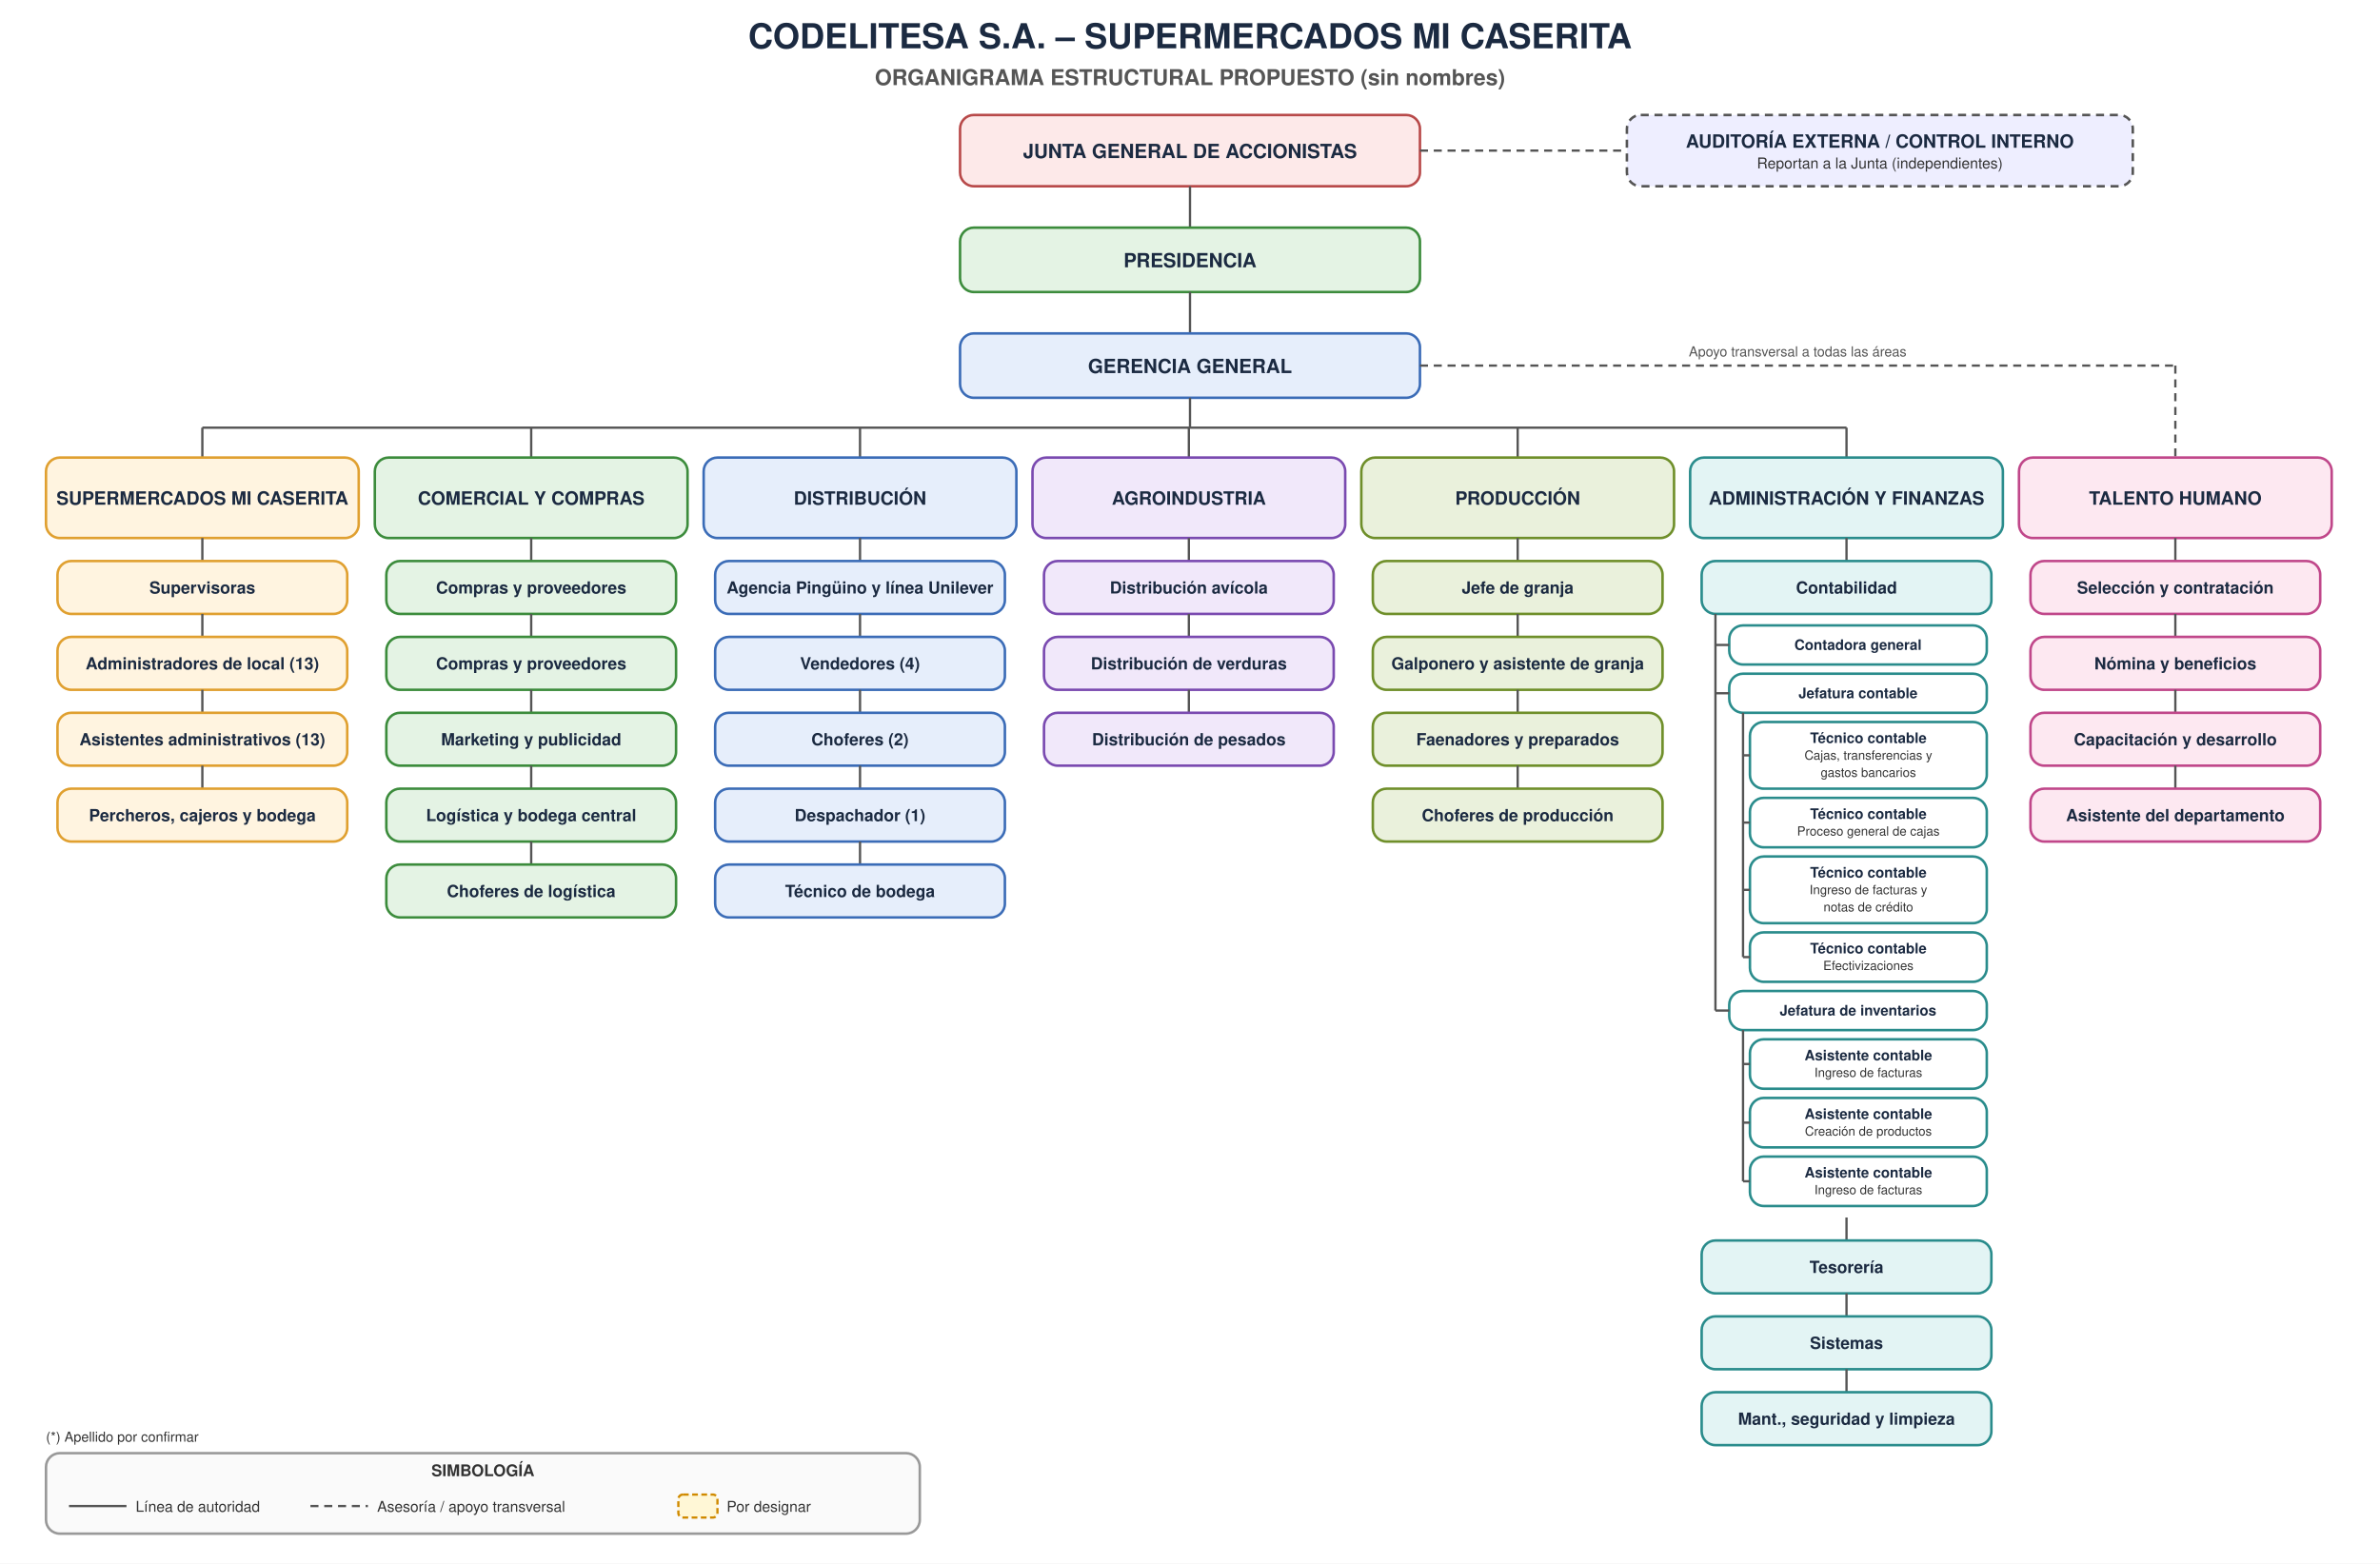
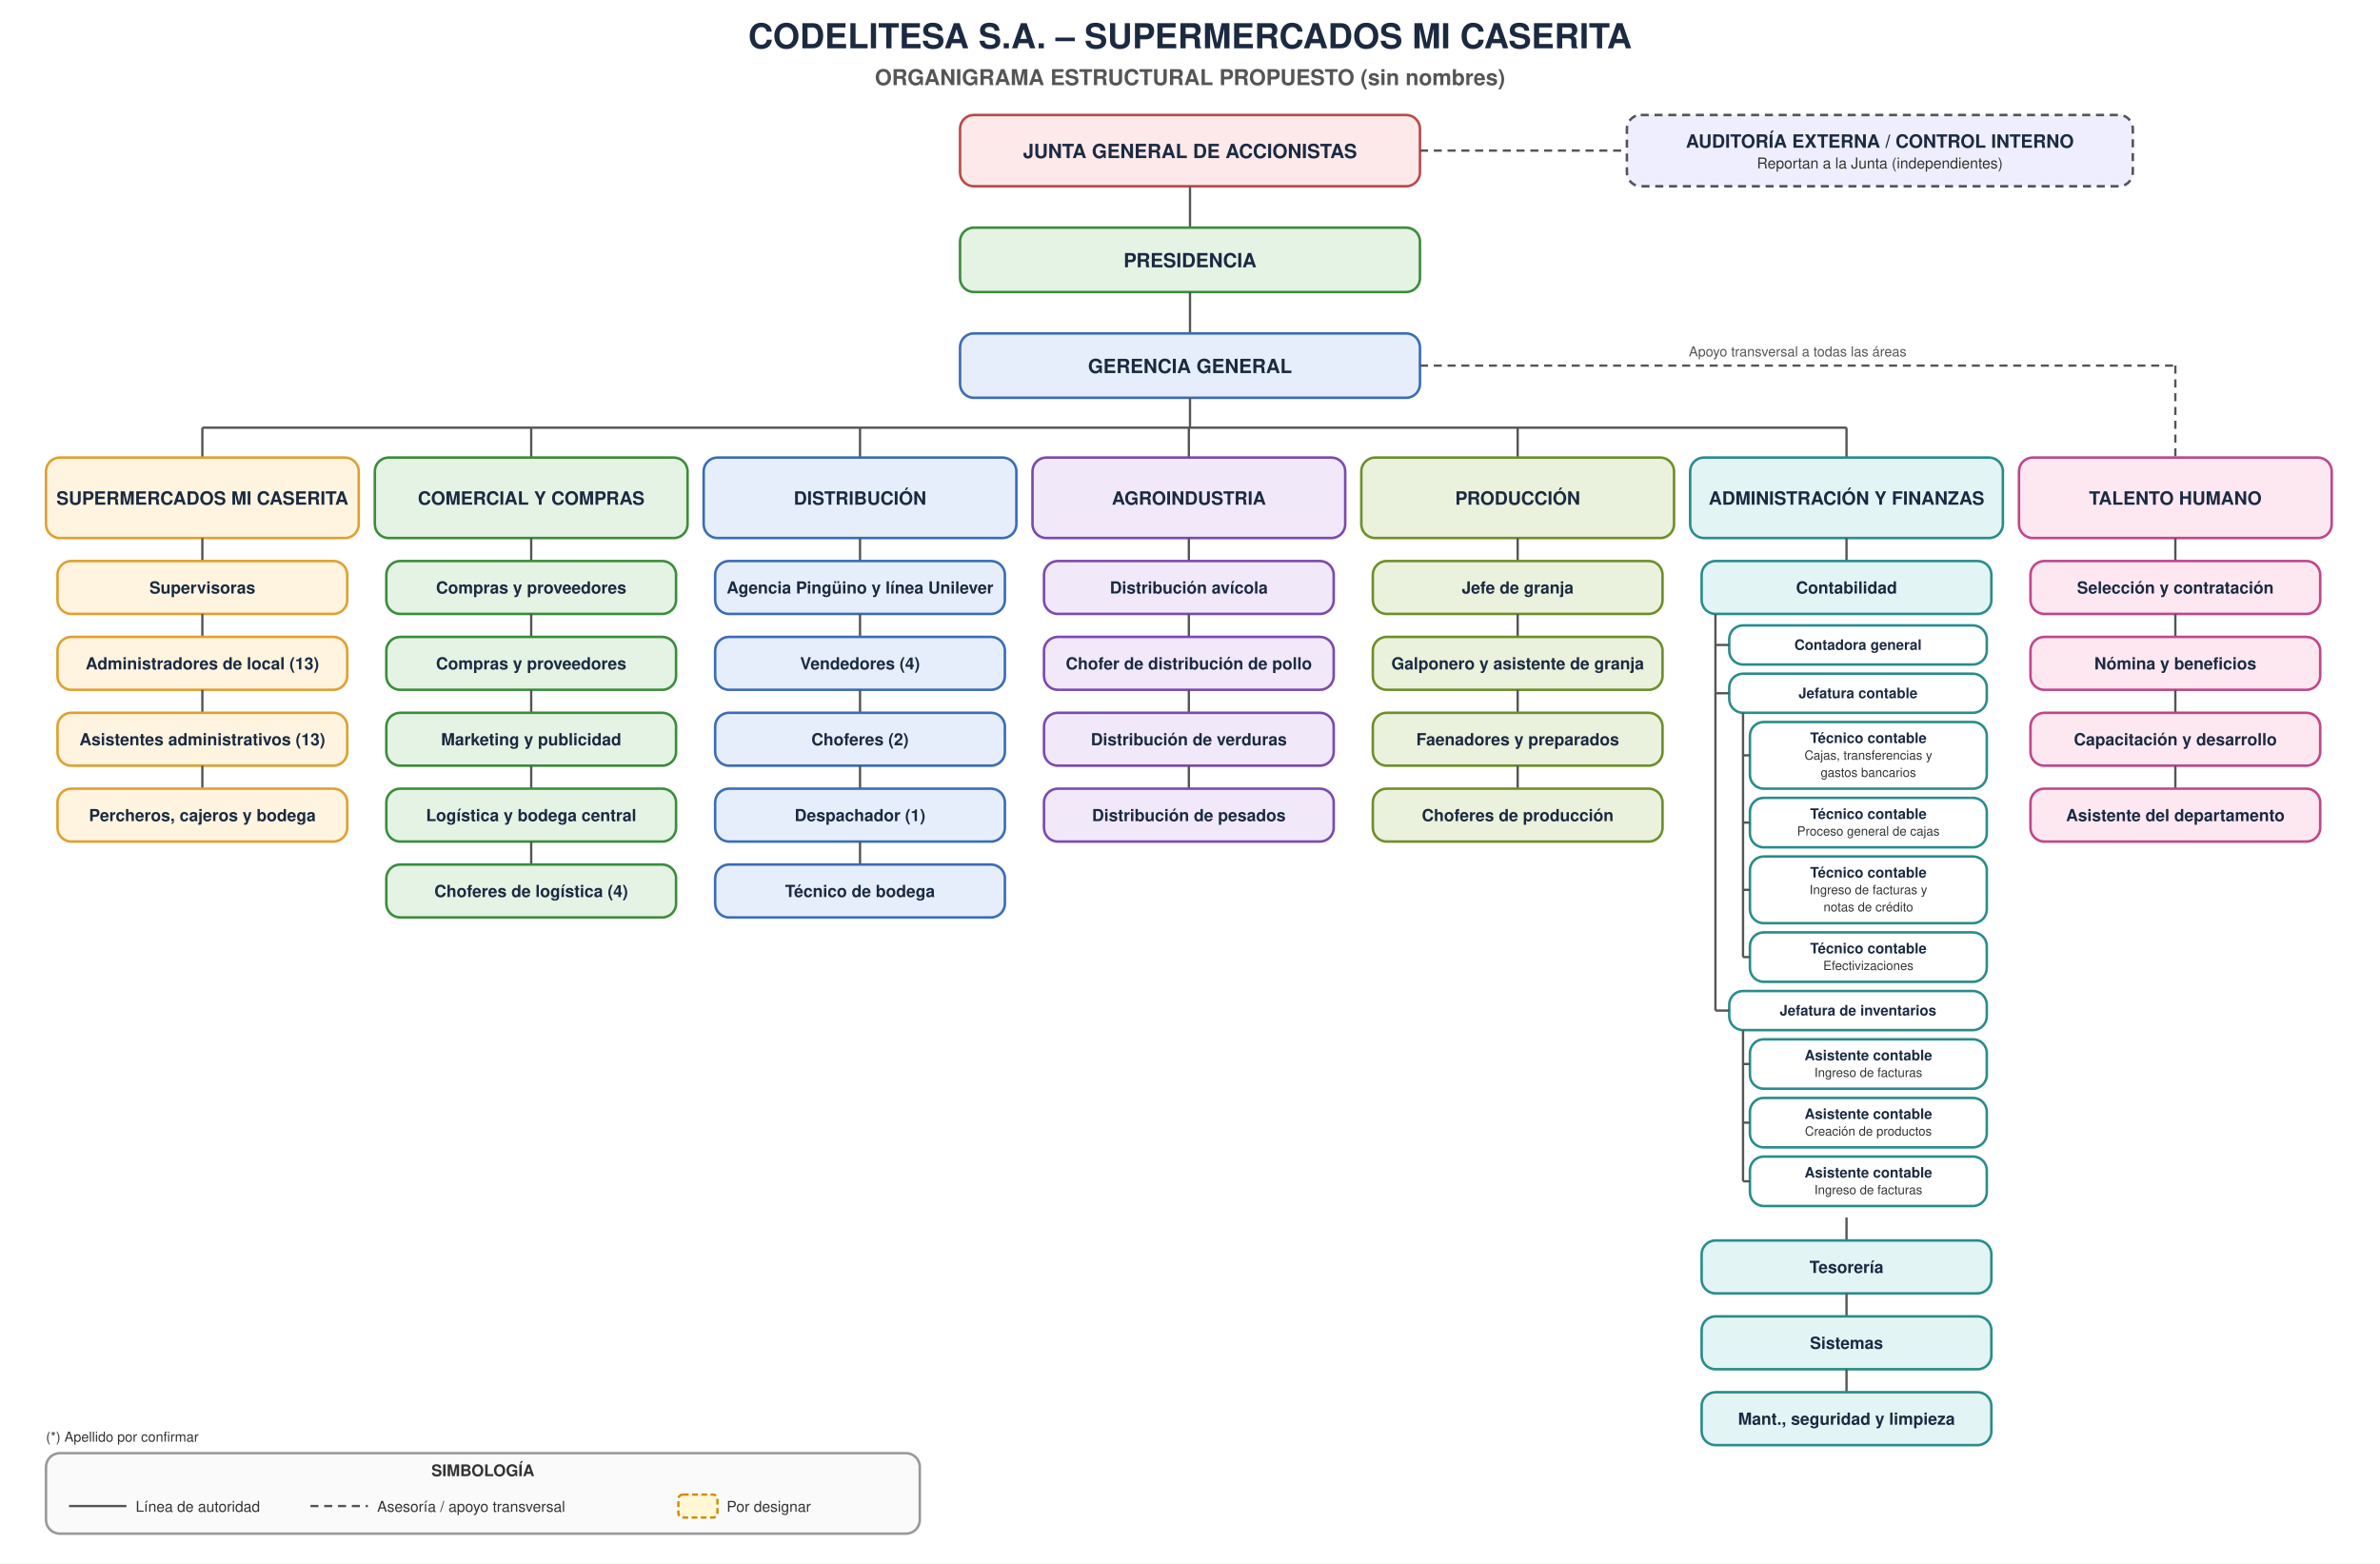
<svg xmlns="http://www.w3.org/2000/svg" width="2070" height="1360" viewBox="0 0 2070 1360" font-family="Helvetica,Arial,sans-serif">
  <rect width="100%" height="100%" fill="#fff" />
  <text x="1035.0" y="42" text-anchor="middle" font-size="30" font-weight="700" fill="#1b2a41">CODELITESA S.A. – SUPERMERCADOS MI CASERITA</text>
  <text x="1035.0" y="74" text-anchor="middle" font-size="19" font-weight="600" fill="#555">ORGANIGRAMA ESTRUCTURAL PROPUESTO (sin nombres)</text>
  <rect x="835.0" y="100" width="400" height="62" rx="12" fill="#fde9e9" stroke="#b84a4a" stroke-width="2.2" />
  <text x="1035.0" y="137.5" text-anchor="middle" font-weight="700" font-size="17" fill="#1b2a41">JUNTA GENERAL DE ACCIONISTAS</text>
  <rect x="1415.0" y="100" width="440" height="62" rx="12" fill="#eef" stroke="#555" stroke-width="2.2" stroke-dasharray="7 5" />
  <text x="1635.0" y="128.5" text-anchor="middle" font-weight="700" font-size="16" fill="#1b2a41">AUDITORÍA EXTERNA / CONTROL INTERNO</text>
  <text x="1635.0" y="146.5" text-anchor="middle" font-size="13" fill="#333" font-weight="400">Reportan a la Junta (independientes)</text>
  <path d="M1235.0,131 L1415.0,131" stroke="#555" stroke-width="2" fill="none" stroke-dasharray="7 5" />
  <path d="M1035.0,162 L1035.0,198" stroke="#555" stroke-width="2" fill="none" />
  <rect x="835.0" y="198" width="400" height="56" rx="12" fill="#e4f3e4" stroke="#3c8c3c" stroke-width="2.2" />
  <text x="1035.0" y="232.5" text-anchor="middle" font-weight="700" font-size="17" fill="#1b2a41">PRESIDENCIA</text>
  <path d="M1035.0,254 L1035.0,290" stroke="#555" stroke-width="2" fill="none" />
  <rect x="835.0" y="290" width="400" height="56" rx="12" fill="#e6eefb" stroke="#3b6cb7" stroke-width="2.2" />
  <text x="1035.0" y="324.5" text-anchor="middle" font-weight="700" font-size="17" fill="#1b2a41">GERENCIA GENERAL</text>
  <path d="M1035.0,346 L1035.0,372" stroke="#555" stroke-width="2" fill="none" />
  <path d="M176.0,372 L176.0,398" stroke="#555" stroke-width="2" fill="none" />
  <rect x="40" y="398" width="272" height="70" rx="12" fill="#fff4e0" stroke="#e0a030" stroke-width="2.2" />
  <text x="176.0" y="439.0" text-anchor="middle" font-weight="700" font-size="16" fill="#1b2a41">SUPERMERCADOS MI CASERITA</text>
  <path d="M176.0,468 L176.0,488" stroke="#555" stroke-width="2" fill="none" />
  <rect x="50" y="488" width="252" height="46" rx="12" fill="#fff4e0" stroke="#e0a030" stroke-width="2.2" />
  <text x="176.0" y="516.25" text-anchor="middle" font-weight="700" font-size="14.5" fill="#1b2a41">Supervisoras</text>
  <path d="M176.0,534 L176.0,554" stroke="#555" stroke-width="2" fill="none" />
  <rect x="50" y="554" width="252" height="46" rx="12" fill="#fff4e0" stroke="#e0a030" stroke-width="2.2" />
  <text x="176.0" y="582.25" text-anchor="middle" font-weight="700" font-size="14.5" fill="#1b2a41">Administradores de local (13)</text>
  <path d="M176.0,600 L176.0,620" stroke="#555" stroke-width="2" fill="none" />
  <rect x="50" y="620" width="252" height="46" rx="12" fill="#fff4e0" stroke="#e0a030" stroke-width="2.2" />
  <text x="176.0" y="648.25" text-anchor="middle" font-weight="700" font-size="14.5" fill="#1b2a41">Asistentes administrativos (13)</text>
  <path d="M176.0,666 L176.0,686" stroke="#555" stroke-width="2" fill="none" />
  <rect x="50" y="686" width="252" height="46" rx="12" fill="#fff4e0" stroke="#e0a030" stroke-width="2.2" />
  <text x="176.0" y="714.25" text-anchor="middle" font-weight="700" font-size="14.5" fill="#1b2a41">Percheros, cajeros y bodega</text>
  <path d="M462.0,372 L462.0,398" stroke="#555" stroke-width="2" fill="none" />
  <rect x="326" y="398" width="272" height="70" rx="12" fill="#e4f3e4" stroke="#3c8c3c" stroke-width="2.2" />
  <text x="462.0" y="439.0" text-anchor="middle" font-weight="700" font-size="16" fill="#1b2a41">COMERCIAL Y COMPRAS</text>
  <path d="M462.0,468 L462.0,488" stroke="#555" stroke-width="2" fill="none" />
  <rect x="336" y="488" width="252" height="46" rx="12" fill="#e4f3e4" stroke="#3c8c3c" stroke-width="2.2" />
  <text x="462.0" y="516.25" text-anchor="middle" font-weight="700" font-size="14.5" fill="#1b2a41">Compras y proveedores</text>
  <path d="M462.0,534 L462.0,554" stroke="#555" stroke-width="2" fill="none" />
  <rect x="336" y="554" width="252" height="46" rx="12" fill="#e4f3e4" stroke="#3c8c3c" stroke-width="2.2" />
  <text x="462.0" y="582.25" text-anchor="middle" font-weight="700" font-size="14.5" fill="#1b2a41">Compras y proveedores</text>
  <path d="M462.0,600 L462.0,620" stroke="#555" stroke-width="2" fill="none" />
  <rect x="336" y="620" width="252" height="46" rx="12" fill="#e4f3e4" stroke="#3c8c3c" stroke-width="2.2" />
  <text x="462.0" y="648.25" text-anchor="middle" font-weight="700" font-size="14.5" fill="#1b2a41">Marketing y publicidad</text>
  <path d="M462.0,666 L462.0,686" stroke="#555" stroke-width="2" fill="none" />
  <rect x="336" y="686" width="252" height="46" rx="12" fill="#e4f3e4" stroke="#3c8c3c" stroke-width="2.2" />
  <text x="462.0" y="714.25" text-anchor="middle" font-weight="700" font-size="14.5" fill="#1b2a41">Logística y bodega central</text>
  <path d="M462.0,732 L462.0,752" stroke="#555" stroke-width="2" fill="none" />
  <rect x="336" y="752" width="252" height="46" rx="12" fill="#e4f3e4" stroke="#3c8c3c" stroke-width="2.2" />
-   <text x="462.0" y="780.25" text-anchor="middle" font-weight="700" font-size="14.5" fill="#1b2a41">Choferes de logística</text>
+   <text x="462.0" y="780.25" text-anchor="middle" font-weight="700" font-size="14.5" fill="#1b2a41">Choferes de logística (4)</text>
  <path d="M748.0,372 L748.0,398" stroke="#555" stroke-width="2" fill="none" />
  <rect x="612" y="398" width="272" height="70" rx="12" fill="#e6eefb" stroke="#3b6cb7" stroke-width="2.2" />
  <text x="748.0" y="439.0" text-anchor="middle" font-weight="700" font-size="16" fill="#1b2a41">DISTRIBUCIÓN</text>
  <path d="M748.0,468 L748.0,488" stroke="#555" stroke-width="2" fill="none" />
  <rect x="622" y="488" width="252" height="46" rx="12" fill="#e6eefb" stroke="#3b6cb7" stroke-width="2.2" />
  <text x="748.0" y="516.25" text-anchor="middle" font-weight="700" font-size="14.5" fill="#1b2a41">Agencia Pingüino y línea Unilever</text>
  <path d="M748.0,534 L748.0,554" stroke="#555" stroke-width="2" fill="none" />
  <rect x="622" y="554" width="252" height="46" rx="12" fill="#e6eefb" stroke="#3b6cb7" stroke-width="2.2" />
  <text x="748.0" y="582.25" text-anchor="middle" font-weight="700" font-size="14.5" fill="#1b2a41">Vendedores (4)</text>
  <path d="M748.0,600 L748.0,620" stroke="#555" stroke-width="2" fill="none" />
  <rect x="622" y="620" width="252" height="46" rx="12" fill="#e6eefb" stroke="#3b6cb7" stroke-width="2.2" />
  <text x="748.0" y="648.25" text-anchor="middle" font-weight="700" font-size="14.5" fill="#1b2a41">Choferes (2)</text>
  <path d="M748.0,666 L748.0,686" stroke="#555" stroke-width="2" fill="none" />
  <rect x="622" y="686" width="252" height="46" rx="12" fill="#e6eefb" stroke="#3b6cb7" stroke-width="2.2" />
  <text x="748.0" y="714.25" text-anchor="middle" font-weight="700" font-size="14.5" fill="#1b2a41">Despachador (1)</text>
  <path d="M748.0,732 L748.0,752" stroke="#555" stroke-width="2" fill="none" />
  <rect x="622" y="752" width="252" height="46" rx="12" fill="#e6eefb" stroke="#3b6cb7" stroke-width="2.2" />
  <text x="748.0" y="780.25" text-anchor="middle" font-weight="700" font-size="14.5" fill="#1b2a41">Técnico de bodega</text>
  <path d="M1034.0,372 L1034.0,398" stroke="#555" stroke-width="2" fill="none" />
  <rect x="898" y="398" width="272" height="70" rx="12" fill="#f1e8fa" stroke="#7a4ab0" stroke-width="2.2" />
  <text x="1034.0" y="439.0" text-anchor="middle" font-weight="700" font-size="16" fill="#1b2a41">AGROINDUSTRIA</text>
  <path d="M1034.0,468 L1034.0,488" stroke="#555" stroke-width="2" fill="none" />
  <rect x="908" y="488" width="252" height="46" rx="12" fill="#f1e8fa" stroke="#7a4ab0" stroke-width="2.2" />
  <text x="1034.0" y="516.25" text-anchor="middle" font-weight="700" font-size="14.5" fill="#1b2a41">Distribución avícola</text>
  <path d="M1034.0,534 L1034.0,554" stroke="#555" stroke-width="2" fill="none" />
  <rect x="908" y="554" width="252" height="46" rx="12" fill="#f1e8fa" stroke="#7a4ab0" stroke-width="2.2" />
-   <text x="1034.0" y="582.25" text-anchor="middle" font-weight="700" font-size="14.5" fill="#1b2a41">Distribución de verduras</text>
+   <text x="1034.0" y="582.25" text-anchor="middle" font-weight="700" font-size="14.5" fill="#1b2a41">Chofer de distribución de pollo</text>
  <path d="M1034.0,600 L1034.0,620" stroke="#555" stroke-width="2" fill="none" />
  <rect x="908" y="620" width="252" height="46" rx="12" fill="#f1e8fa" stroke="#7a4ab0" stroke-width="2.2" />
-   <text x="1034.0" y="648.25" text-anchor="middle" font-weight="700" font-size="14.5" fill="#1b2a41">Distribución de pesados</text>
+   <text x="1034.0" y="648.25" text-anchor="middle" font-weight="700" font-size="14.5" fill="#1b2a41">Distribución de verduras</text>
+   <path d="M1034.0,666 L1034.0,686" stroke="#555" stroke-width="2" fill="none" />
+   <rect x="908" y="686" width="252" height="46" rx="12" fill="#f1e8fa" stroke="#7a4ab0" stroke-width="2.2" />
+   <text x="1034.0" y="714.25" text-anchor="middle" font-weight="700" font-size="14.5" fill="#1b2a41">Distribución de pesados</text>
  <path d="M1320.0,372 L1320.0,398" stroke="#555" stroke-width="2" fill="none" />
  <rect x="1184" y="398" width="272" height="70" rx="12" fill="#eaf1dc" stroke="#6f8f2a" stroke-width="2.2" />
  <text x="1320.0" y="439.0" text-anchor="middle" font-weight="700" font-size="16" fill="#1b2a41">PRODUCCIÓN</text>
  <path d="M1320.0,468 L1320.0,488" stroke="#555" stroke-width="2" fill="none" />
  <rect x="1194" y="488" width="252" height="46" rx="12" fill="#eaf1dc" stroke="#6f8f2a" stroke-width="2.2" />
  <text x="1320.0" y="516.25" text-anchor="middle" font-weight="700" font-size="14.5" fill="#1b2a41">Jefe de granja</text>
  <path d="M1320.0,534 L1320.0,554" stroke="#555" stroke-width="2" fill="none" />
  <rect x="1194" y="554" width="252" height="46" rx="12" fill="#eaf1dc" stroke="#6f8f2a" stroke-width="2.2" />
  <text x="1320.0" y="582.25" text-anchor="middle" font-weight="700" font-size="14.5" fill="#1b2a41">Galponero y asistente de granja</text>
  <path d="M1320.0,600 L1320.0,620" stroke="#555" stroke-width="2" fill="none" />
  <rect x="1194" y="620" width="252" height="46" rx="12" fill="#eaf1dc" stroke="#6f8f2a" stroke-width="2.2" />
  <text x="1320.0" y="648.25" text-anchor="middle" font-weight="700" font-size="14.5" fill="#1b2a41">Faenadores y preparados</text>
  <path d="M1320.0,666 L1320.0,686" stroke="#555" stroke-width="2" fill="none" />
  <rect x="1194" y="686" width="252" height="46" rx="12" fill="#eaf1dc" stroke="#6f8f2a" stroke-width="2.2" />
  <text x="1320.0" y="714.25" text-anchor="middle" font-weight="700" font-size="14.5" fill="#1b2a41">Choferes de producción</text>
  <path d="M1606.0,372 L1606.0,398" stroke="#555" stroke-width="2" fill="none" />
  <rect x="1470" y="398" width="272" height="70" rx="12" fill="#e3f4f4" stroke="#2a8c8c" stroke-width="2.2" />
  <text x="1606.0" y="439.0" text-anchor="middle" font-weight="700" font-size="16" fill="#1b2a41">ADMINISTRACIÓN Y FINANZAS</text>
  <path d="M1606.0,468 L1606.0,488" stroke="#555" stroke-width="2" fill="none" />
  <rect x="1480" y="488" width="252" height="46" rx="12" fill="#e3f4f4" stroke="#2a8c8c" stroke-width="2.2" />
  <text x="1606.0" y="516.25" text-anchor="middle" font-weight="700" font-size="14.5" fill="#1b2a41">Contabilidad</text>
  <rect x="1504" y="544" width="224" height="34" rx="12" fill="#fff" stroke="#2a8c8c" stroke-width="2.2" />
  <text x="1616.0" y="565.25" text-anchor="middle" font-weight="700" font-size="12.5" fill="#1b2a41">Contadora general</text>
  <rect x="1504" y="586" width="224" height="34" rx="12" fill="#fff" stroke="#2a8c8c" stroke-width="2.2" />
  <text x="1616.0" y="607.25" text-anchor="middle" font-weight="700" font-size="12.5" fill="#1b2a41">Jefatura contable</text>
  <rect x="1522" y="628" width="206" height="58" rx="12" fill="#fff" stroke="#2a8c8c" stroke-width="2.2" />
  <text x="1625.0" y="646.25" text-anchor="middle" font-weight="700" font-size="12.5" fill="#1b2a41">Técnico contable</text>
  <text x="1625.0" y="660.75" text-anchor="middle" font-size="11" fill="#333" font-weight="400">Cajas, transferencias y</text>
  <text x="1625.0" y="675.75" text-anchor="middle" font-size="11" fill="#333" font-weight="400">gastos bancarios</text>
  <rect x="1522" y="694" width="206" height="43" rx="12" fill="#fff" stroke="#2a8c8c" stroke-width="2.2" />
  <text x="1625.0" y="712.25" text-anchor="middle" font-weight="700" font-size="12.5" fill="#1b2a41">Técnico contable</text>
  <text x="1625.0" y="726.75" text-anchor="middle" font-size="11" fill="#333" font-weight="400">Proceso general de cajas</text>
  <rect x="1522" y="745" width="206" height="58" rx="12" fill="#fff" stroke="#2a8c8c" stroke-width="2.2" />
  <text x="1625.0" y="763.25" text-anchor="middle" font-weight="700" font-size="12.5" fill="#1b2a41">Técnico contable</text>
  <text x="1625.0" y="777.75" text-anchor="middle" font-size="11" fill="#333" font-weight="400">Ingreso de facturas y</text>
  <text x="1625.0" y="792.75" text-anchor="middle" font-size="11" fill="#333" font-weight="400">notas de crédito</text>
  <rect x="1522" y="811" width="206" height="43" rx="12" fill="#fff" stroke="#2a8c8c" stroke-width="2.2" />
  <text x="1625.0" y="829.25" text-anchor="middle" font-weight="700" font-size="12.5" fill="#1b2a41">Técnico contable</text>
  <text x="1625.0" y="843.75" text-anchor="middle" font-size="11" fill="#333" font-weight="400">Efectivizaciones</text>
  <rect x="1504" y="862" width="224" height="34" rx="12" fill="#fff" stroke="#2a8c8c" stroke-width="2.2" />
  <text x="1616.0" y="883.25" text-anchor="middle" font-weight="700" font-size="12.5" fill="#1b2a41">Jefatura de inventarios</text>
  <rect x="1522" y="904" width="206" height="43" rx="12" fill="#fff" stroke="#2a8c8c" stroke-width="2.2" />
  <text x="1625.0" y="922.25" text-anchor="middle" font-weight="700" font-size="12.5" fill="#1b2a41">Asistente contable</text>
  <text x="1625.0" y="936.75" text-anchor="middle" font-size="11" fill="#333" font-weight="400">Ingreso de facturas</text>
  <rect x="1522" y="955" width="206" height="43" rx="12" fill="#fff" stroke="#2a8c8c" stroke-width="2.2" />
  <text x="1625.0" y="973.25" text-anchor="middle" font-weight="700" font-size="12.5" fill="#1b2a41">Asistente contable</text>
  <text x="1625.0" y="987.75" text-anchor="middle" font-size="11" fill="#333" font-weight="400">Creación de productos</text>
  <rect x="1522" y="1006" width="206" height="43" rx="12" fill="#fff" stroke="#2a8c8c" stroke-width="2.2" />
  <text x="1625.0" y="1024.25" text-anchor="middle" font-weight="700" font-size="12.5" fill="#1b2a41">Asistente contable</text>
  <text x="1625.0" y="1038.75" text-anchor="middle" font-size="11" fill="#333" font-weight="400">Ingreso de facturas</text>
  <path d="M1492,534 L1492,879.0" stroke="#555" stroke-width="2" fill="none" />
  <path d="M1492,561.0 L1504,561.0" stroke="#555" stroke-width="2" fill="none" />
  <path d="M1492,603.0 L1504,603.0" stroke="#555" stroke-width="2" fill="none" />
  <path d="M1492,879.0 L1504,879.0" stroke="#555" stroke-width="2" fill="none" />
  <path d="M1516,620 L1516,832.5" stroke="#555" stroke-width="2" fill="none" />
  <path d="M1516,657.0 L1522,657.0" stroke="#555" stroke-width="2" fill="none" />
  <path d="M1516,715.5 L1522,715.5" stroke="#555" stroke-width="2" fill="none" />
  <path d="M1516,774.0 L1522,774.0" stroke="#555" stroke-width="2" fill="none" />
  <path d="M1516,832.5 L1522,832.5" stroke="#555" stroke-width="2" fill="none" />
  <path d="M1516,896 L1516,1027.5" stroke="#555" stroke-width="2" fill="none" />
  <path d="M1516,925.5 L1522,925.5" stroke="#555" stroke-width="2" fill="none" />
  <path d="M1516,976.5 L1522,976.5" stroke="#555" stroke-width="2" fill="none" />
  <path d="M1516,1027.5 L1522,1027.5" stroke="#555" stroke-width="2" fill="none" />
  <path d="M1606.0,1059 L1606.0,1079" stroke="#555" stroke-width="2" fill="none" />
  <rect x="1480" y="1079" width="252" height="46" rx="12" fill="#e3f4f4" stroke="#2a8c8c" stroke-width="2.2" />
  <text x="1606.0" y="1107.25" text-anchor="middle" font-weight="700" font-size="14.5" fill="#1b2a41">Tesorería</text>
  <path d="M1606.0,1125 L1606.0,1145" stroke="#555" stroke-width="2" fill="none" />
  <rect x="1480" y="1145" width="252" height="46" rx="12" fill="#e3f4f4" stroke="#2a8c8c" stroke-width="2.2" />
  <text x="1606.0" y="1173.25" text-anchor="middle" font-weight="700" font-size="14.5" fill="#1b2a41">Sistemas</text>
  <path d="M1606.0,1191 L1606.0,1211" stroke="#555" stroke-width="2" fill="none" />
  <rect x="1480" y="1211" width="252" height="46" rx="12" fill="#e3f4f4" stroke="#2a8c8c" stroke-width="2.2" />
  <text x="1606.0" y="1239.25" text-anchor="middle" font-weight="700" font-size="14.5" fill="#1b2a41">Mant., seguridad y limpieza</text>
  <path d="M1235.0,318 L1892.0,318" stroke="#555" stroke-width="2" fill="none" stroke-dasharray="7 5" />
  <path d="M1892.0,318 L1892.0,398" stroke="#555" stroke-width="2" fill="none" stroke-dasharray="7 5" />
  <text x="1563.5" y="310" text-anchor="middle" font-size="12" font-weight="400" fill="#555">Apoyo transversal a todas las áreas</text>
  <rect x="1756" y="398" width="272" height="70" rx="12" fill="#fde8f1" stroke="#c0478a" stroke-width="2.2" />
  <text x="1892.0" y="439.0" text-anchor="middle" font-weight="700" font-size="16" fill="#1b2a41">TALENTO HUMANO</text>
  <path d="M1892.0,468 L1892.0,488" stroke="#555" stroke-width="2" fill="none" />
  <rect x="1766" y="488" width="252" height="46" rx="12" fill="#fde8f1" stroke="#c0478a" stroke-width="2.2" />
  <text x="1892.0" y="516.25" text-anchor="middle" font-weight="700" font-size="14.5" fill="#1b2a41">Selección y contratación</text>
  <path d="M1892.0,534 L1892.0,554" stroke="#555" stroke-width="2" fill="none" />
  <rect x="1766" y="554" width="252" height="46" rx="12" fill="#fde8f1" stroke="#c0478a" stroke-width="2.2" />
  <text x="1892.0" y="582.25" text-anchor="middle" font-weight="700" font-size="14.5" fill="#1b2a41">Nómina y beneficios</text>
  <path d="M1892.0,600 L1892.0,620" stroke="#555" stroke-width="2" fill="none" />
  <rect x="1766" y="620" width="252" height="46" rx="12" fill="#fde8f1" stroke="#c0478a" stroke-width="2.2" />
  <text x="1892.0" y="648.25" text-anchor="middle" font-weight="700" font-size="14.5" fill="#1b2a41">Capacitación y desarrollo</text>
  <path d="M1892.0,666 L1892.0,686" stroke="#555" stroke-width="2" fill="none" />
  <rect x="1766" y="686" width="252" height="46" rx="12" fill="#fde8f1" stroke="#c0478a" stroke-width="2.2" />
  <text x="1892.0" y="714.25" text-anchor="middle" font-weight="700" font-size="14.5" fill="#1b2a41">Asistente del departamento</text>
  <path d="M176.0,372 L1606.0,372" stroke="#555" stroke-width="2" fill="none" />
  <rect x="40" y="1264" width="760" height="70" rx="12" fill="#fafafa" stroke="#999" stroke-width="2.2" />
  <text x="420.0" y="1304.0" text-anchor="middle" font-weight="700" font-size="14" fill="#1b2a41" />
  <text x="420" y="1284" text-anchor="middle" font-size="14" font-weight="700" fill="#333">SIMBOLOGÍA</text>
  <path d="M60,1310 L110,1310" stroke="#555" stroke-width="2" fill="none" />
  <text x="118" y="1315" text-anchor="start" font-size="13" font-weight="400" fill="#333">Línea de autoridad</text>
  <path d="M270,1310 L320,1310" stroke="#555" stroke-width="2" fill="none" stroke-dasharray="7 5" />
  <text x="328" y="1315" text-anchor="start" font-size="13" font-weight="400" fill="#333">Asesoría / apoyo transversal</text>
  <rect x="590" y="1300" width="34" height="20" rx="4" fill="#fff7d6" stroke="#d08a00" stroke-width="2" stroke-dasharray="5 3" />
  <text x="632" y="1315" text-anchor="start" font-size="13" font-weight="400" fill="#333">Por designar</text>
  <text x="40" y="1254" text-anchor="start" font-size="12" font-weight="400" fill="#333">(*) Apellido por confirmar</text>
</svg>
